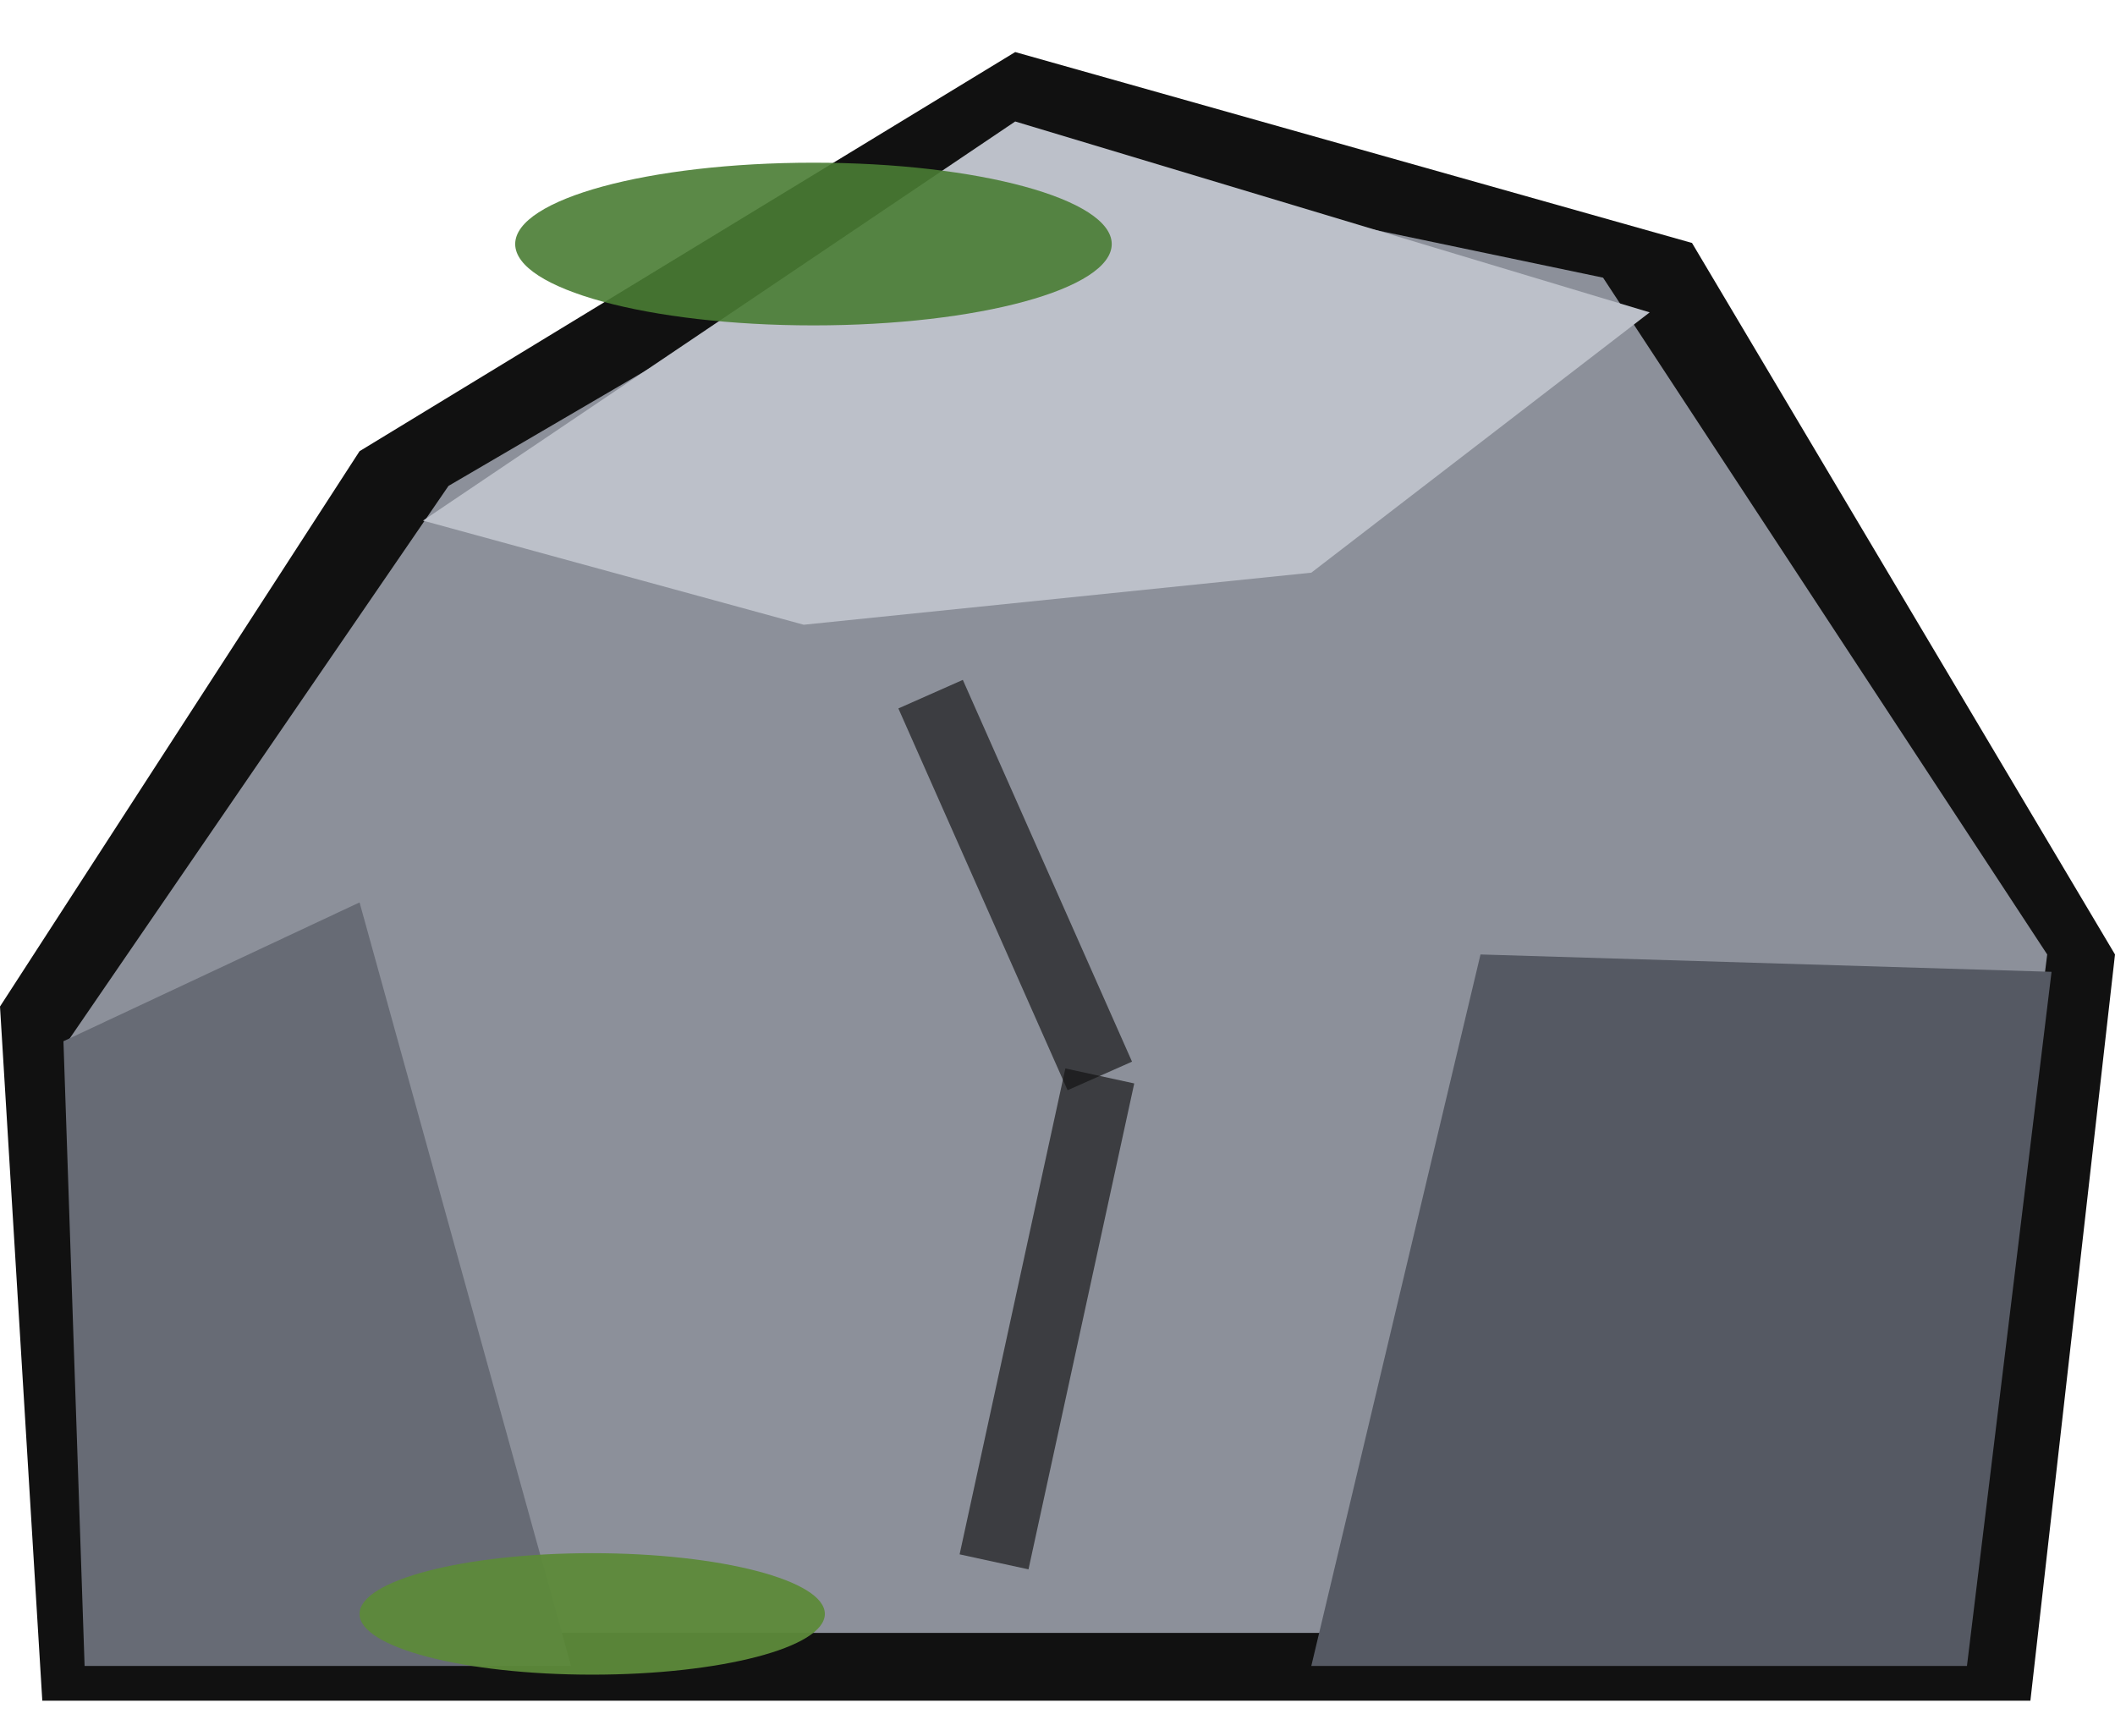
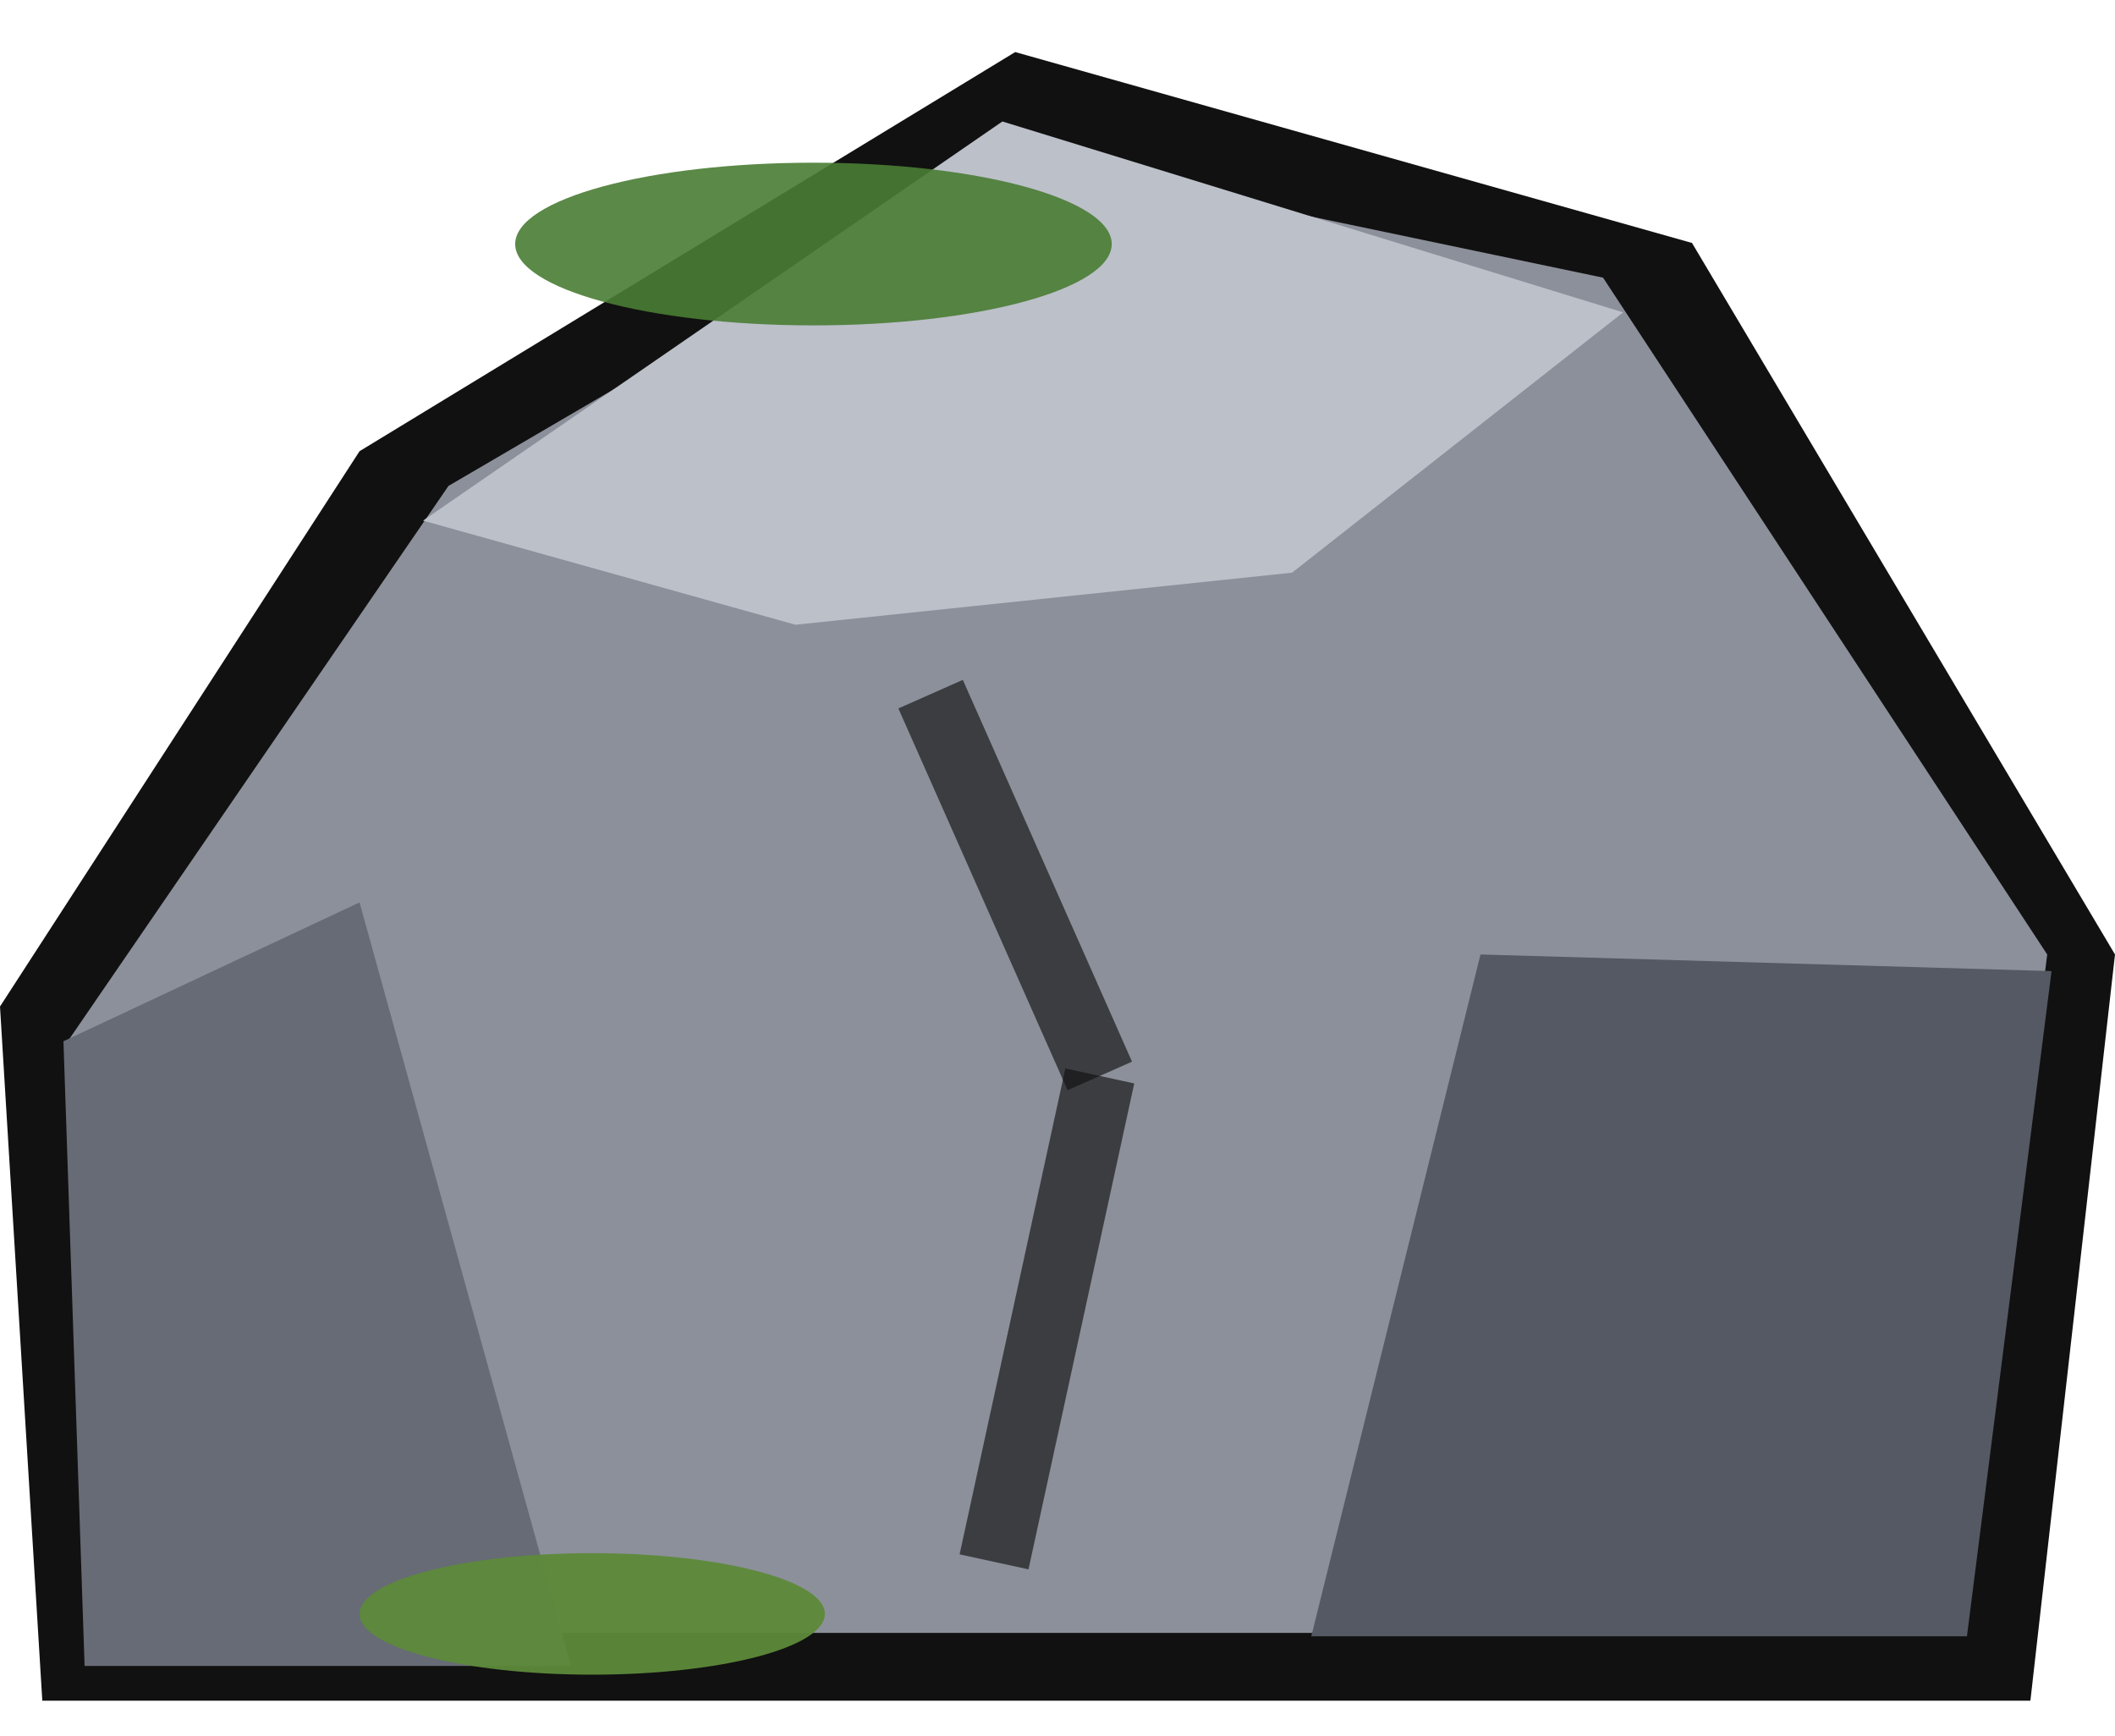
- <svg xmlns="http://www.w3.org/2000/svg" width="78" height="64" viewBox="0 0 78 64">
-   <polygon points="1.56,62.72 0,37.12 13.26,16.64 37.44,1.92 62.4,8.96 78,35.2 74.88,62.72" fill="#111111" />
-   <polygon points="4.06,60.22 2.5,38.4 16.54,17.92 37.44,5.7 59.12,10.24 75.5,35.2 72.38,60.22" fill="#8c909a" />
-   <polygon points="15.6,19.2 37.44,4.48 60.84,11.52 48.36,21.12 29.64,23.04" fill="#bcc0c9" />
-   <polygon points="3.12,61.44 2.34,38.4 13.26,33.28 21.06,61.44" fill="#676b75" />
-   <polygon points="48.36,61.44 54.6,35.2 75.66,35.84 72.54,61.44" fill="#555963" />
-   <line x1="34.32" y1="25.6" x2="40.56" y2="39.68" fill="none" stroke="#111111" stroke-width="2.6" stroke-opacity="0.65" />
-   <line x1="40.56" y1="39.68" x2="36.66" y2="57.6" fill="none" stroke="#111111" stroke-width="2.6" stroke-opacity="0.65" />
-   <ellipse cx="21.84" cy="59.52" rx="8.58" ry="2.24" fill="#5d8a3a" fill-opacity="0.95" />
-   <ellipse cx="30" cy="9" rx="11" ry="3" fill="#4a7d33" fill-opacity="0.9" />
+ <svg xmlns="http://www.w3.org/2000/svg" width="78" height="64" viewBox="0 0 78 64" version="1.1" id="svg7">
+   <defs id="defs7" />
+   <polygon points="1.56,62.72 0,37.12 13.26,16.64 37.44,1.92 62.4,8.96 78,35.2 74.88,62.72" fill="#111111" id="polygon1" />
+   <polygon points="4.06,60.22 2.5,38.4 16.54,17.92 37.44,5.7 59.12,10.24 75.5,35.2 72.38,60.22" fill="#8c909a" id="polygon2" />
+   <polygon points="37.44,4.48 60.84,11.52 48.36,21.12 29.64,23.04 15.6,19.2 " fill="#bcc0c9" id="polygon3" transform="matrix(0.9783583,0,0,1,0.3376107,0)" />
+   <polygon points="3.12,61.44 2.34,38.4 13.26,33.28 21.06,61.44" fill="#676b75" id="polygon4" />
+   <polygon points="72.54,61.44 48.36,61.44 54.6,35.2 75.66,35.84 " fill="#555963" id="polygon5" transform="matrix(1,0,0,0.9582779,0,1.468617)" />
+   <line x1="34.32" y1="25.6" x2="40.56" y2="39.68" fill="none" stroke="#111111" stroke-width="2.6" stroke-opacity="0.65" id="line5" />
+   <line x1="40.56" y1="39.68" x2="36.66" y2="57.6" fill="none" stroke="#111111" stroke-width="2.6" stroke-opacity="0.65" id="line6" />
+   <ellipse cx="21.84" cy="59.52" rx="8.58" ry="2.24" fill="#5d8a3a" fill-opacity="0.95" id="ellipse6" />
+   <ellipse cx="30" cy="9" rx="11" ry="3" fill="#4a7d33" fill-opacity="0.9" id="ellipse7" />
</svg>
